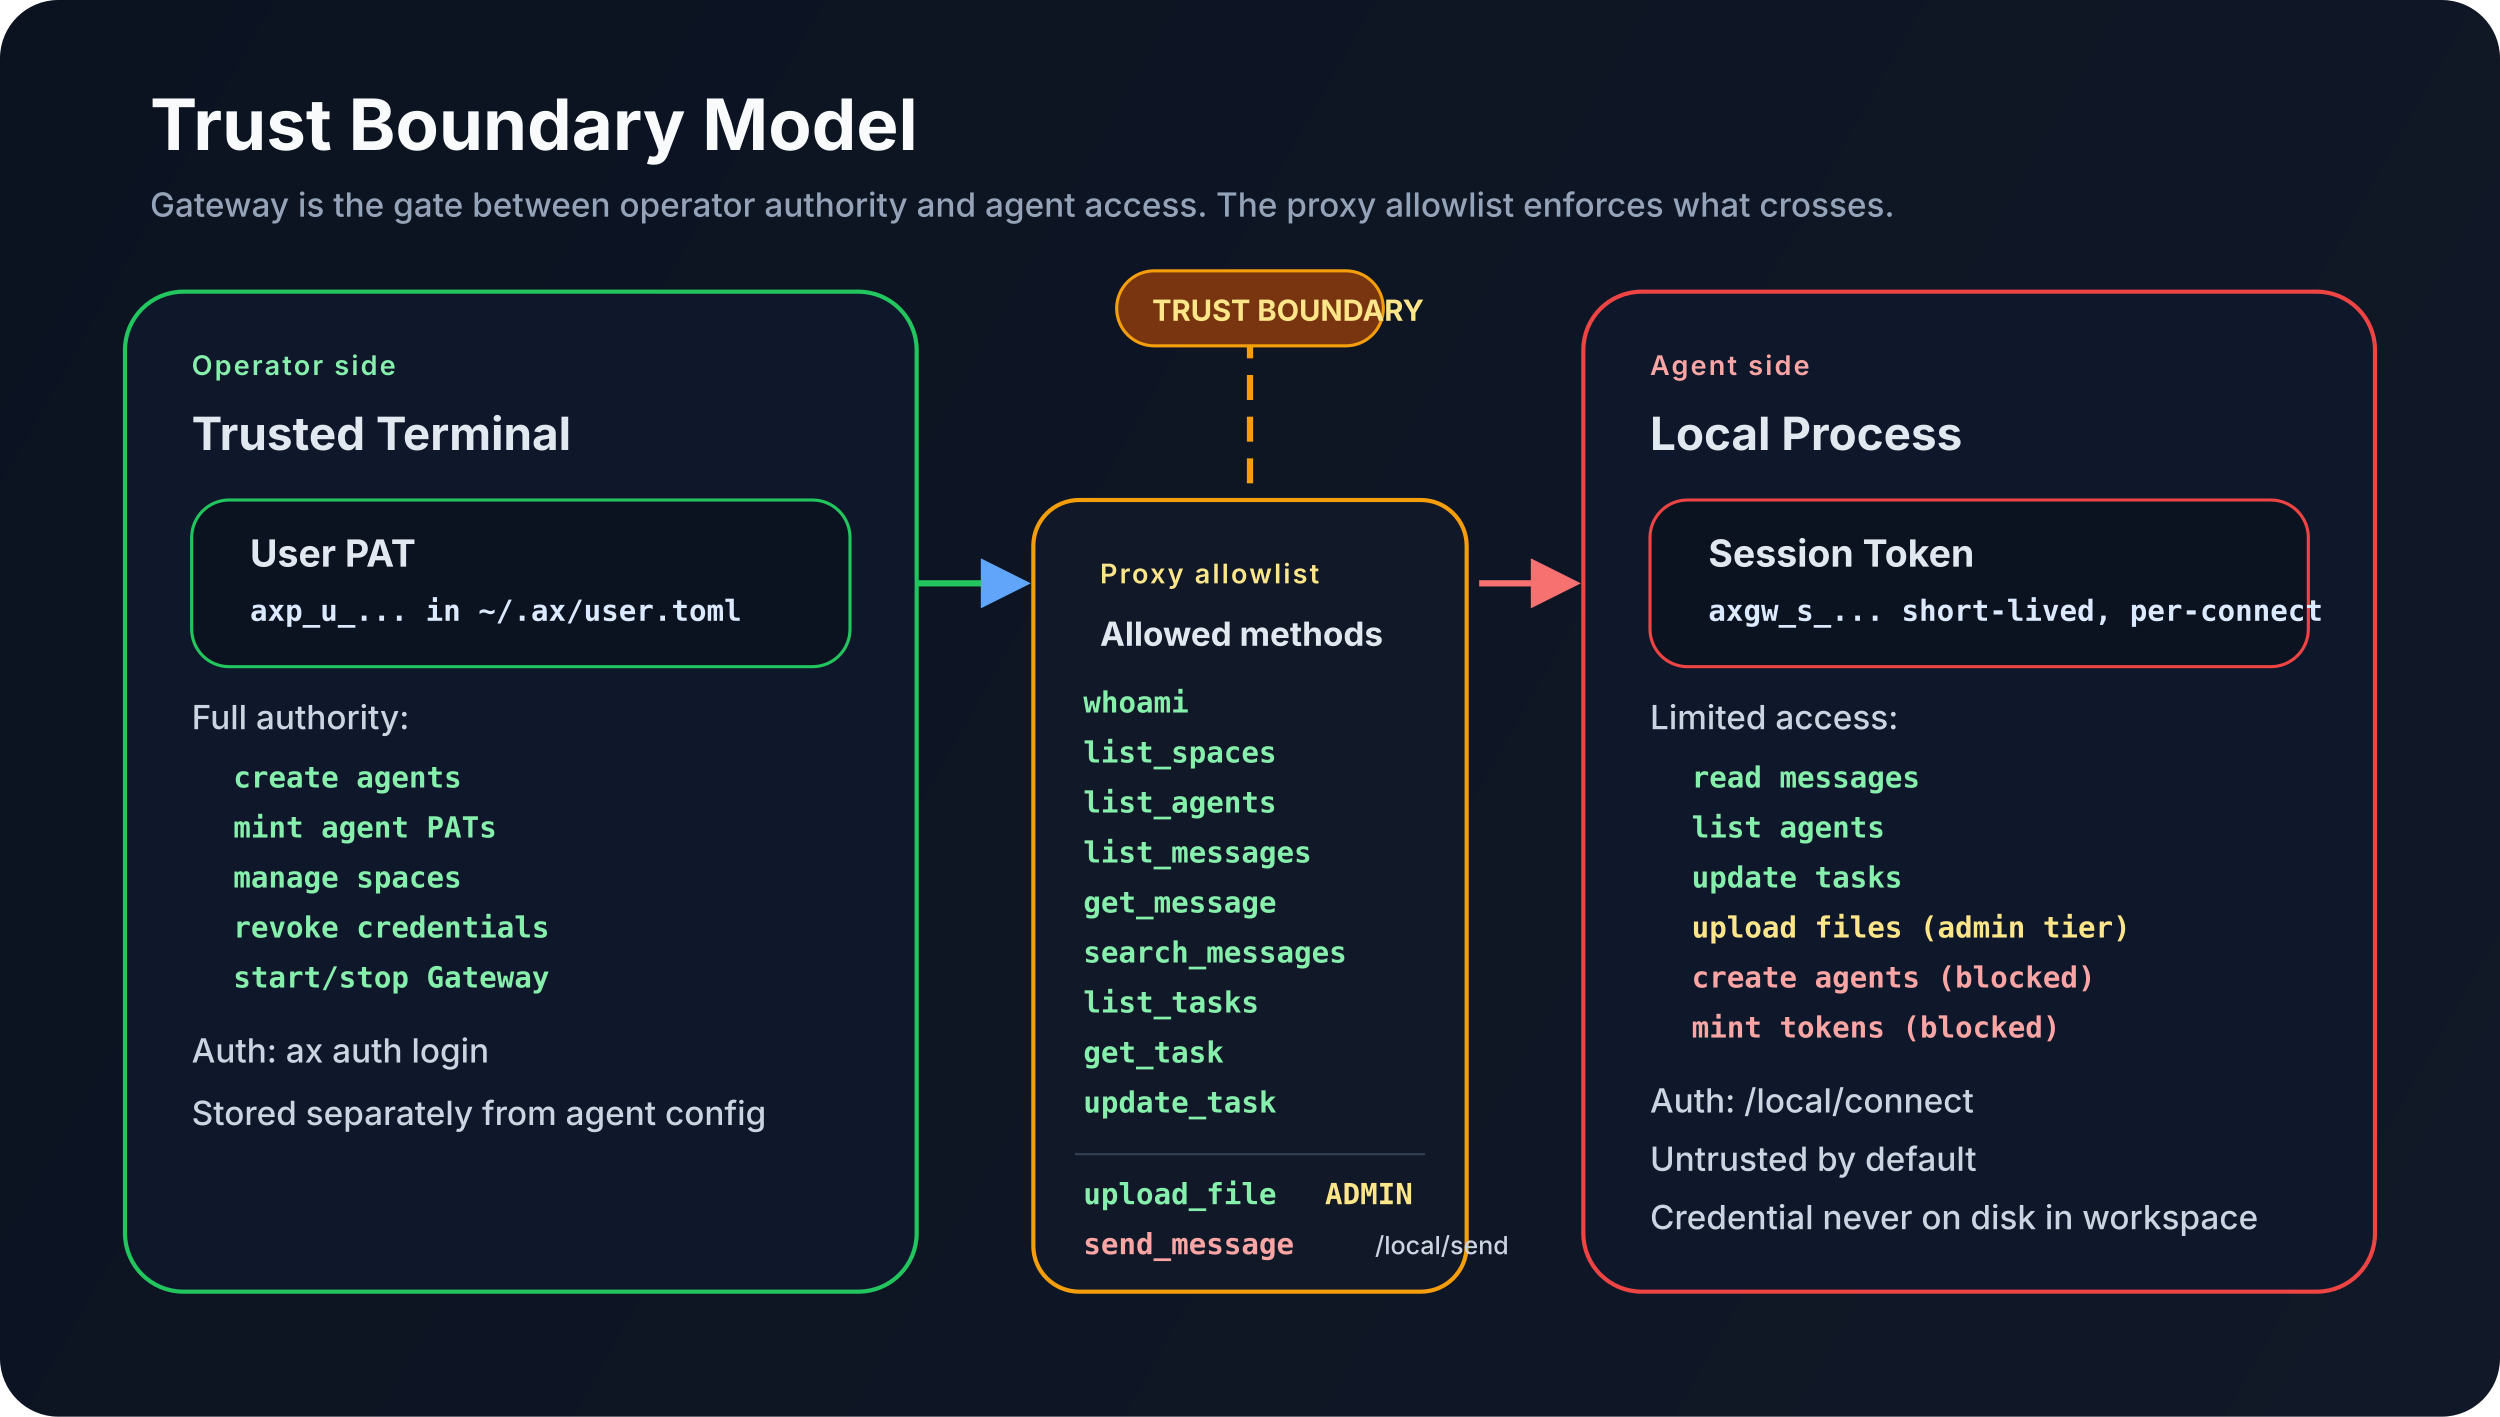
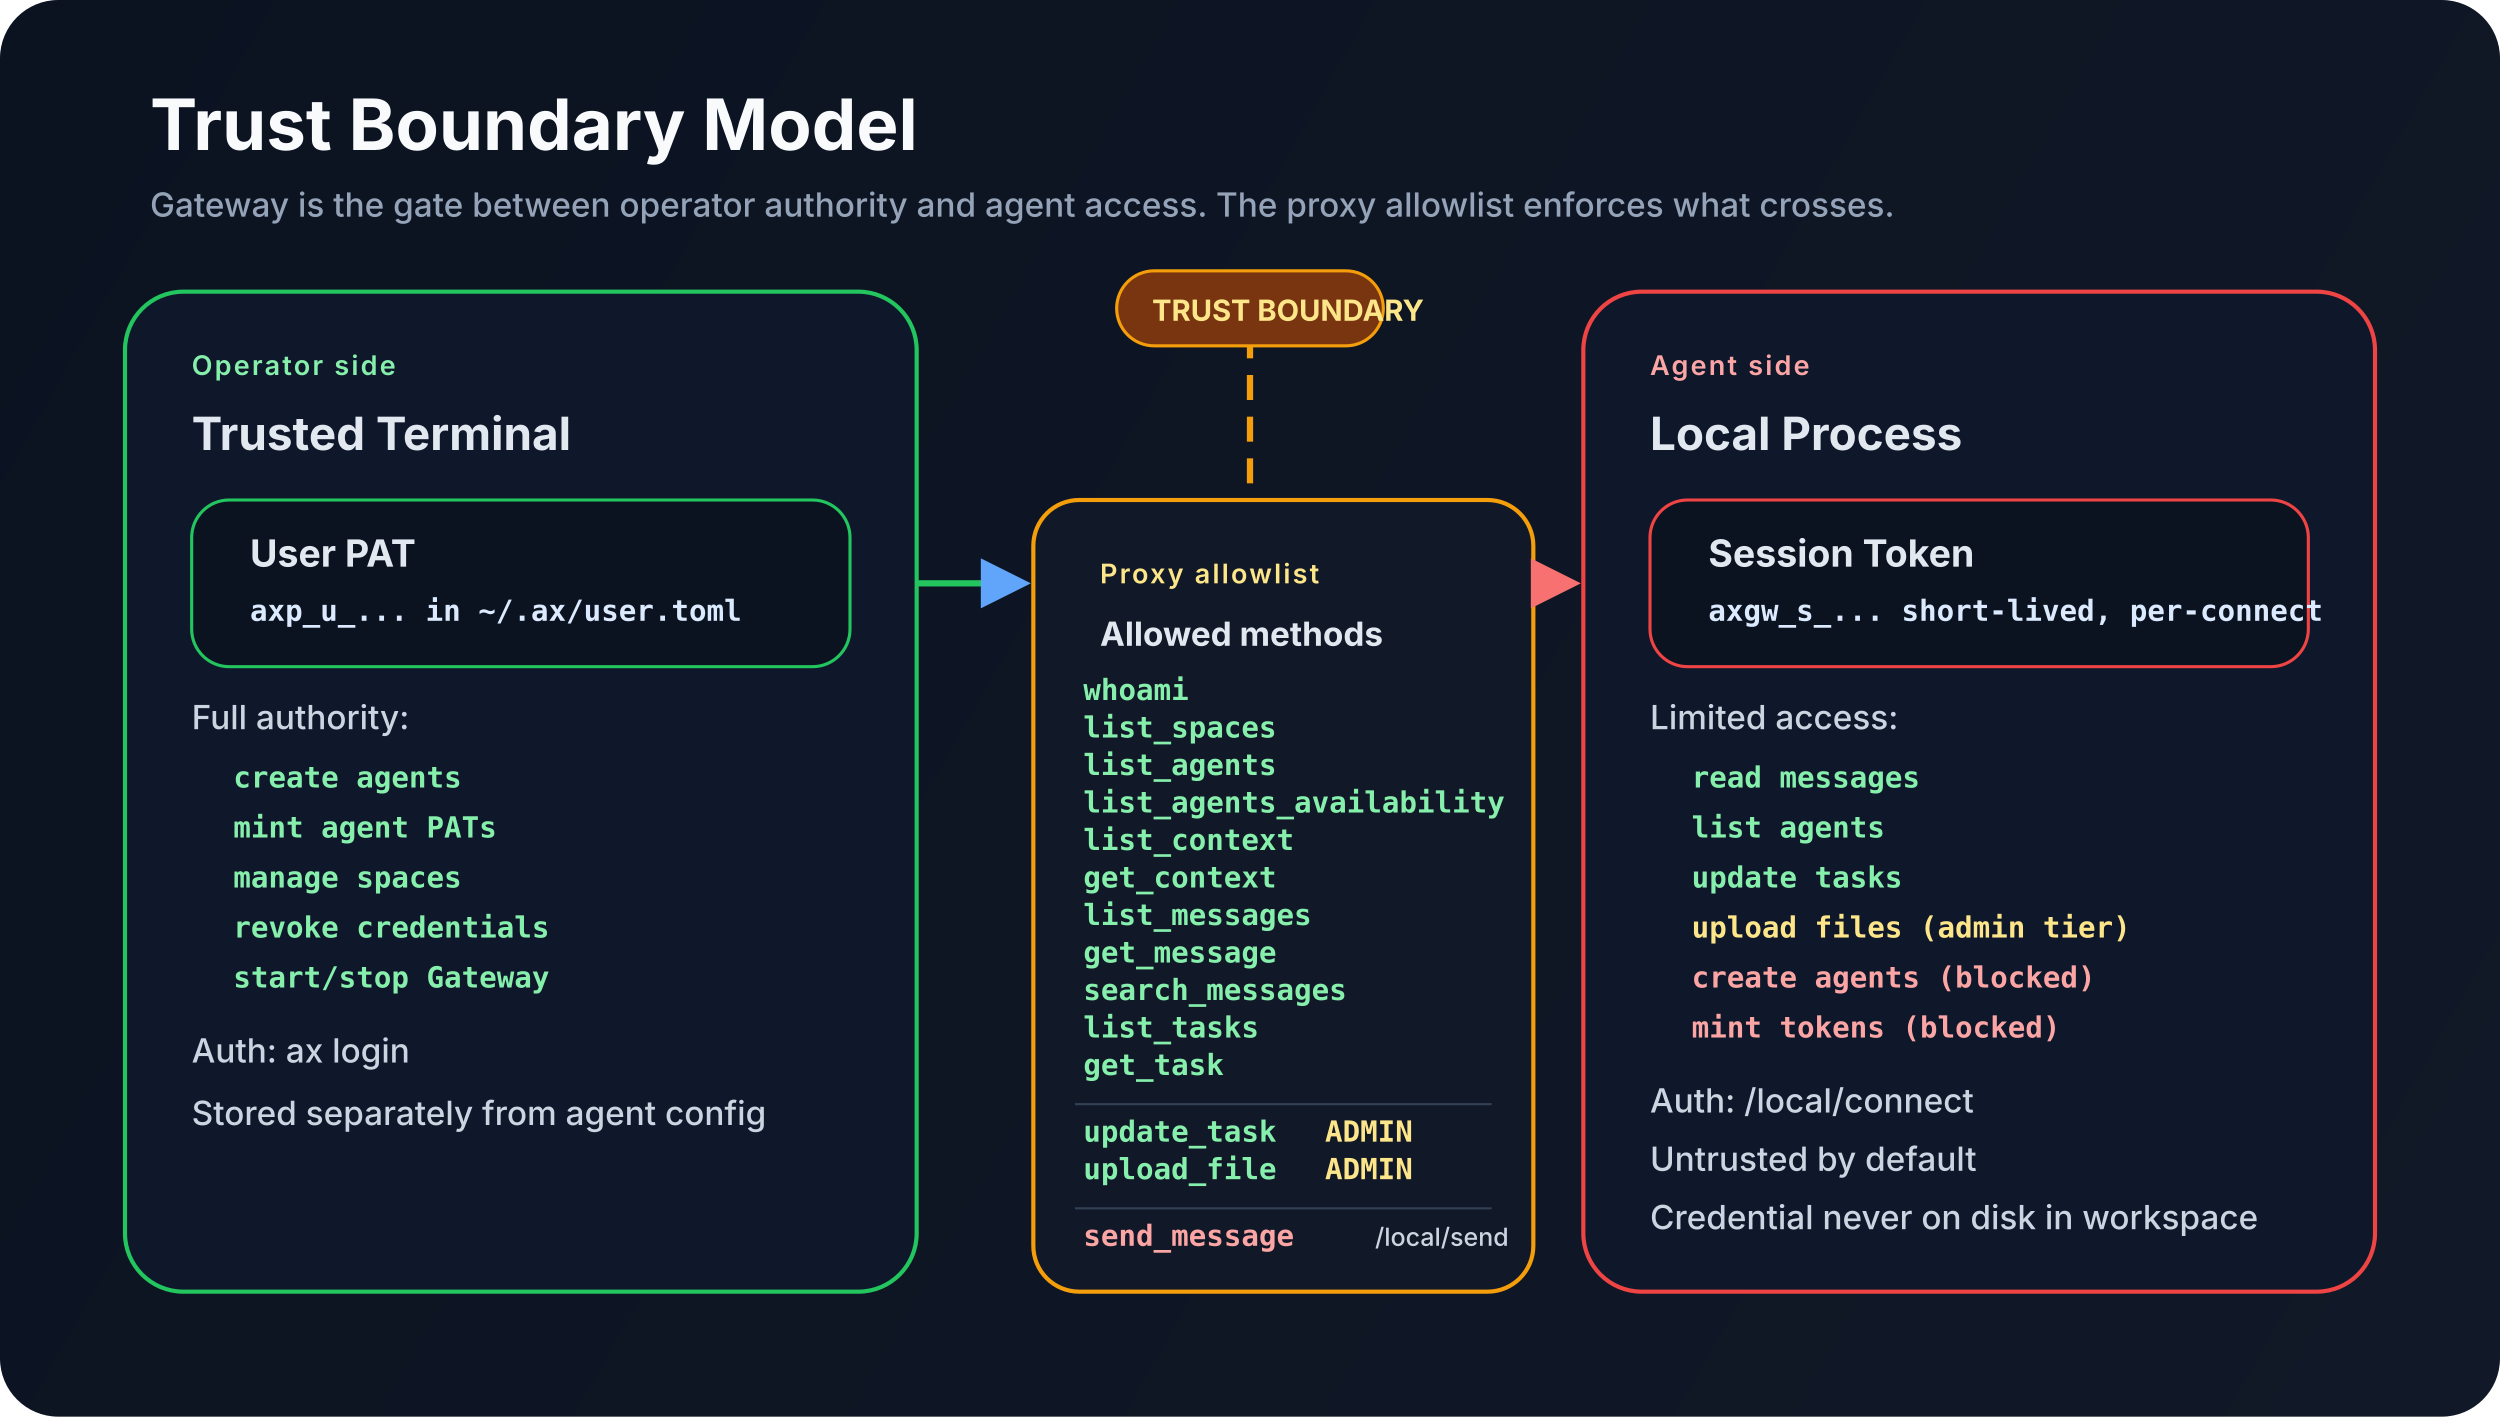
<svg xmlns="http://www.w3.org/2000/svg" width="1200" height="680" viewBox="0 0 1200 680" fill="none" role="img" aria-labelledby="title desc">
  <defs>
    <linearGradient id="bg" x1="0" y1="0" x2="1200" y2="680" gradientUnits="userSpaceOnUse">
      <stop stop-color="#0B1220" />
      <stop offset="1" stop-color="#111827" />
    </linearGradient>
    <marker id="arrow" viewBox="0 0 10 10" refX="8" refY="5" markerWidth="8" markerHeight="8" orient="auto-start-reverse">
      <path d="M0 0L10 5L0 10V0Z" fill="#60A5FA" />
    </marker>
    <marker id="arrowRed" viewBox="0 0 10 10" refX="8" refY="5" markerWidth="8" markerHeight="8" orient="auto-start-reverse">
      <path d="M0 0L10 5L0 10V0Z" fill="#F87171" />
    </marker>
    <style>
      .title { font: 700 34px Inter, system-ui, sans-serif; fill: #F8FAFC; }
      .subtitle { font: 500 16px Inter, system-ui, sans-serif; fill: #94A3B8; }
      .label { font: 700 22px Inter, system-ui, sans-serif; fill: #E2E8F0; }
      .body { font: 500 16px Inter, system-ui, sans-serif; fill: #CBD5E1; }
      .small { font: 600 13px Inter, system-ui, sans-serif; fill: #93C5FD; letter-spacing: 0.08em; text-transform: uppercase; }
      .mono { font: 600 14px 'SFMono-Regular', Consolas, monospace; fill: #DBEAFE; }
      .allowed { font: 600 14px 'SFMono-Regular', Consolas, monospace; fill: #86EFAC; }
      .blocked { font: 600 14px 'SFMono-Regular', Consolas, monospace; fill: #FCA5A5; }
    </style>
  </defs>
  <rect width="1200" height="680" rx="28" fill="url(#bg)" />
  <text x="72" y="72" class="title">Trust Boundary Model</text>
  <text x="72" y="104" class="subtitle">Gateway is the gate between operator authority and agent access. The proxy allowlist enforces what crosses.</text>
  <rect x="60" y="140" width="380" height="480" rx="28" fill="#0F172A" stroke="#22C55E" stroke-width="2" />
  <text x="92" y="180" class="small" style="fill:#86EFAC;">Operator side</text>
  <text x="92" y="216" class="label">Trusted Terminal</text>
  <rect x="92" y="240" width="316" height="80" rx="18" fill="#0B1220" stroke="#22C55E" stroke-width="1.5" />
  <text x="120" y="272" class="label" style="font-size:18px;">User PAT</text>
  <text x="120" y="298" class="mono">axp_u_... in ~/.ax/user.toml</text>
  <text x="92" y="350" class="body">Full authority:</text>
  <text x="112" y="378" class="allowed">create agents</text>
  <text x="112" y="402" class="allowed">mint agent PATs</text>
  <text x="112" y="426" class="allowed">manage spaces</text>
  <text x="112" y="450" class="allowed">revoke credentials</text>
  <text x="112" y="474" class="allowed">start/stop Gateway</text>
-   <text x="92" y="510" class="body">Auth: ax auth login</text>
+   <text x="92" y="510" class="body">Auth: ax login</text>
  <text x="92" y="540" class="body">Stored separately from agent config</text>
  <line x1="600" y1="140" x2="600" y2="620" stroke="#F59E0B" stroke-width="3" stroke-dasharray="12 8" />
  <rect x="536" y="130" width="128" height="36" rx="18" fill="#78350F" stroke="#F59E0B" stroke-width="1.5" />
  <text x="553" y="154" class="label" style="font-size:14px; fill:#FDE68A;">TRUST BOUNDARY</text>
-   <rect x="496" y="240" width="208" height="380" rx="22" fill="#111827" stroke="#F59E0B" stroke-width="2" />
+   <rect x="496" y="240" width="240" height="380" rx="22" fill="#111827" stroke="#F59E0B" stroke-width="2" />
  <text x="528" y="280" class="small" style="fill:#FDE68A;">Proxy allowlist</text>
  <text x="528" y="310" class="label" style="font-size:16px;">Allowed methods</text>
-   <text x="520" y="342" class="allowed">whoami</text>
-   <text x="520" y="366" class="allowed">list_spaces</text>
-   <text x="520" y="390" class="allowed">list_agents</text>
-   <text x="520" y="414" class="allowed">list_messages</text>
-   <text x="520" y="438" class="allowed">get_message</text>
-   <text x="520" y="462" class="allowed">search_messages</text>
-   <text x="520" y="486" class="allowed">list_tasks</text>
-   <text x="520" y="510" class="allowed">get_task</text>
-   <text x="520" y="534" class="allowed">update_task</text>
-   <line x1="516" y1="554" x2="684" y2="554" stroke="#334155" />
-   <text x="520" y="578" class="allowed">upload_file</text>
-   <text x="636" y="578" class="mono" style="fill:#FDE68A;">ADMIN</text>
-   <text x="520" y="602" class="blocked">send_message</text>
-   <text x="660" y="602" class="body" style="font-size:12px;">/local/send</text>
+   <text x="520" y="336" class="allowed">whoami</text>
+   <text x="520" y="354" class="allowed">list_spaces</text>
+   <text x="520" y="372" class="allowed">list_agents</text>
+   <text x="520" y="390" class="allowed">list_agents_availability</text>
+   <text x="520" y="408" class="allowed">list_context</text>
+   <text x="520" y="426" class="allowed">get_context</text>
+   <text x="520" y="444" class="allowed">list_messages</text>
+   <text x="520" y="462" class="allowed">get_message</text>
+   <text x="520" y="480" class="allowed">search_messages</text>
+   <text x="520" y="498" class="allowed">list_tasks</text>
+   <text x="520" y="516" class="allowed">get_task</text>
+   <line x1="516" y1="530" x2="716" y2="530" stroke="#334155" />
+   <text x="520" y="548" class="allowed">update_task</text>
+   <text x="636" y="548" class="mono" style="fill:#FDE68A;">ADMIN</text>
+   <text x="520" y="566" class="allowed">upload_file</text>
+   <text x="636" y="566" class="mono" style="fill:#FDE68A;">ADMIN</text>
+   <line x1="516" y1="580" x2="716" y2="580" stroke="#334155" />
+   <text x="520" y="598" class="blocked">send_message</text>
+   <text x="660" y="598" class="body" style="font-size:12px;">/local/send</text>
  <rect x="760" y="140" width="380" height="480" rx="28" fill="#0F172A" stroke="#EF4444" stroke-width="2" />
  <text x="792" y="180" class="small" style="fill:#FCA5A5;">Agent side</text>
  <text x="792" y="216" class="label">Local Process</text>
  <rect x="792" y="240" width="316" height="80" rx="18" fill="#0B1220" stroke="#EF4444" stroke-width="1.5" />
  <text x="820" y="272" class="label" style="font-size:18px;">Session Token</text>
  <text x="820" y="298" class="mono">axgw_s_... short-lived, per-connect</text>
  <text x="792" y="350" class="body">Limited access:</text>
  <text x="812" y="378" class="allowed">read messages</text>
  <text x="812" y="402" class="allowed">list agents</text>
  <text x="812" y="426" class="allowed">update tasks</text>
  <text x="812" y="450" class="mono" style="fill:#FDE68A;">upload files (admin tier)</text>
  <text x="812" y="474" class="blocked">create agents (blocked)</text>
  <text x="812" y="498" class="blocked">mint tokens (blocked)</text>
  <text x="792" y="534" class="body">Auth: /local/connect</text>
  <text x="792" y="562" class="body">Untrusted by default</text>
  <text x="792" y="590" class="body">Credential never on disk in workspace</text>
  <path d="M440 280H490" stroke="#22C55E" stroke-width="3" marker-end="url(#arrow)" style="--arrow-fill:#22C55E;" />
-   <path d="M710 280H754" stroke="#F87171" stroke-width="3" marker-end="url(#arrowRed)" />
+   <path d="M740 280H754" stroke="#F87171" stroke-width="3" marker-end="url(#arrowRed)" />
</svg>
